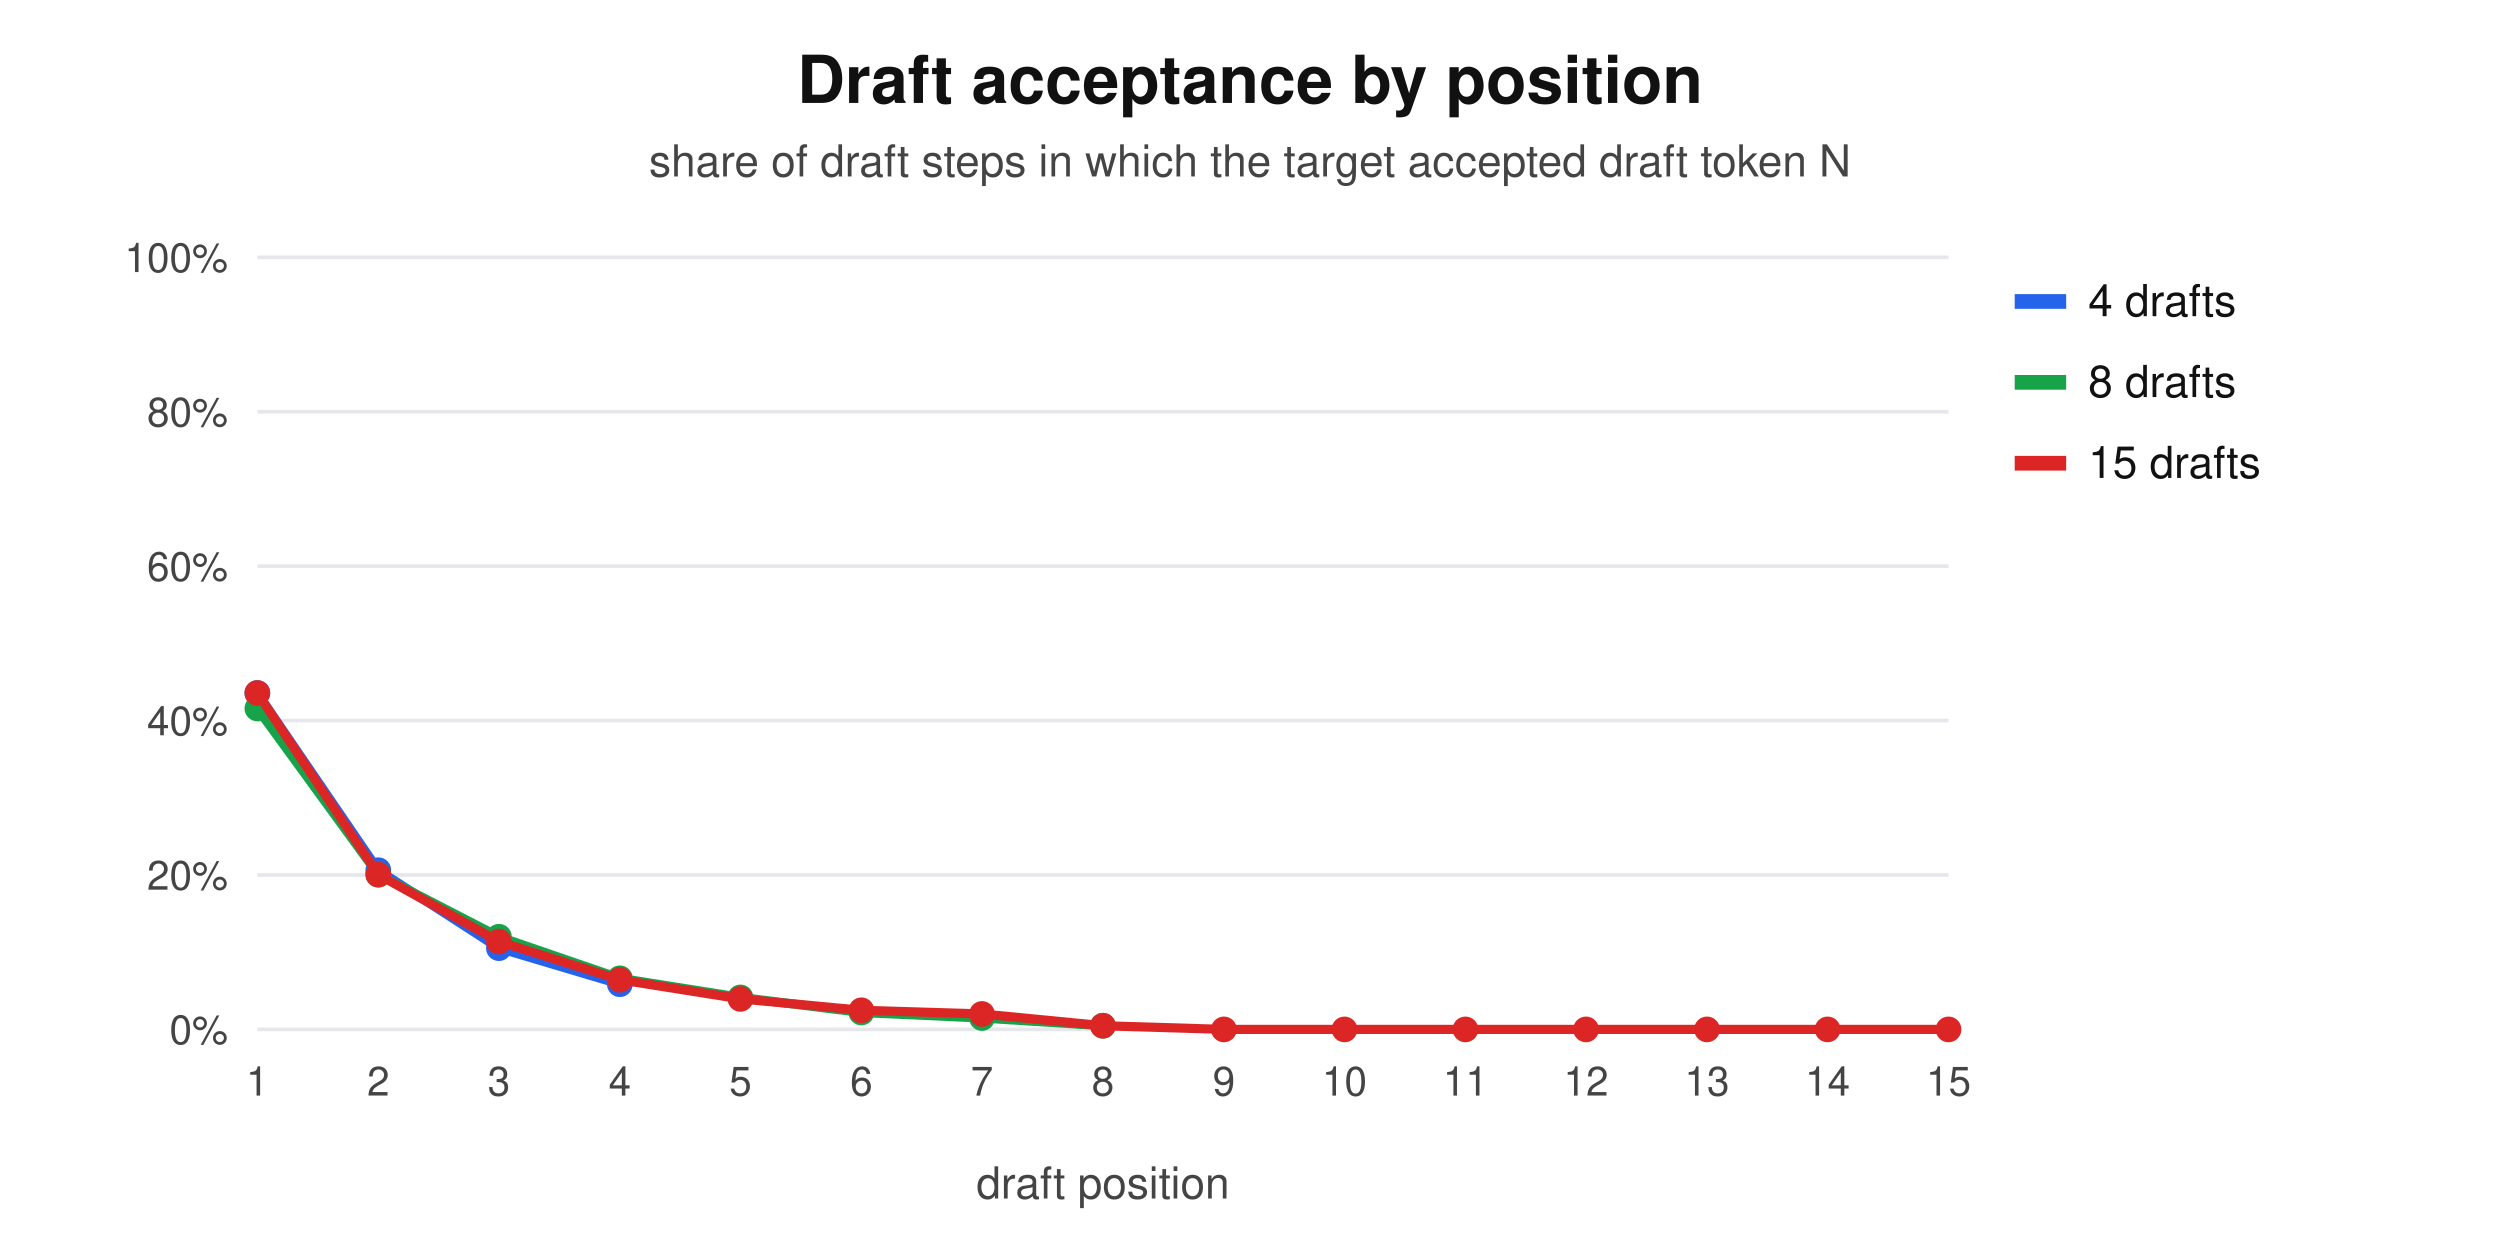
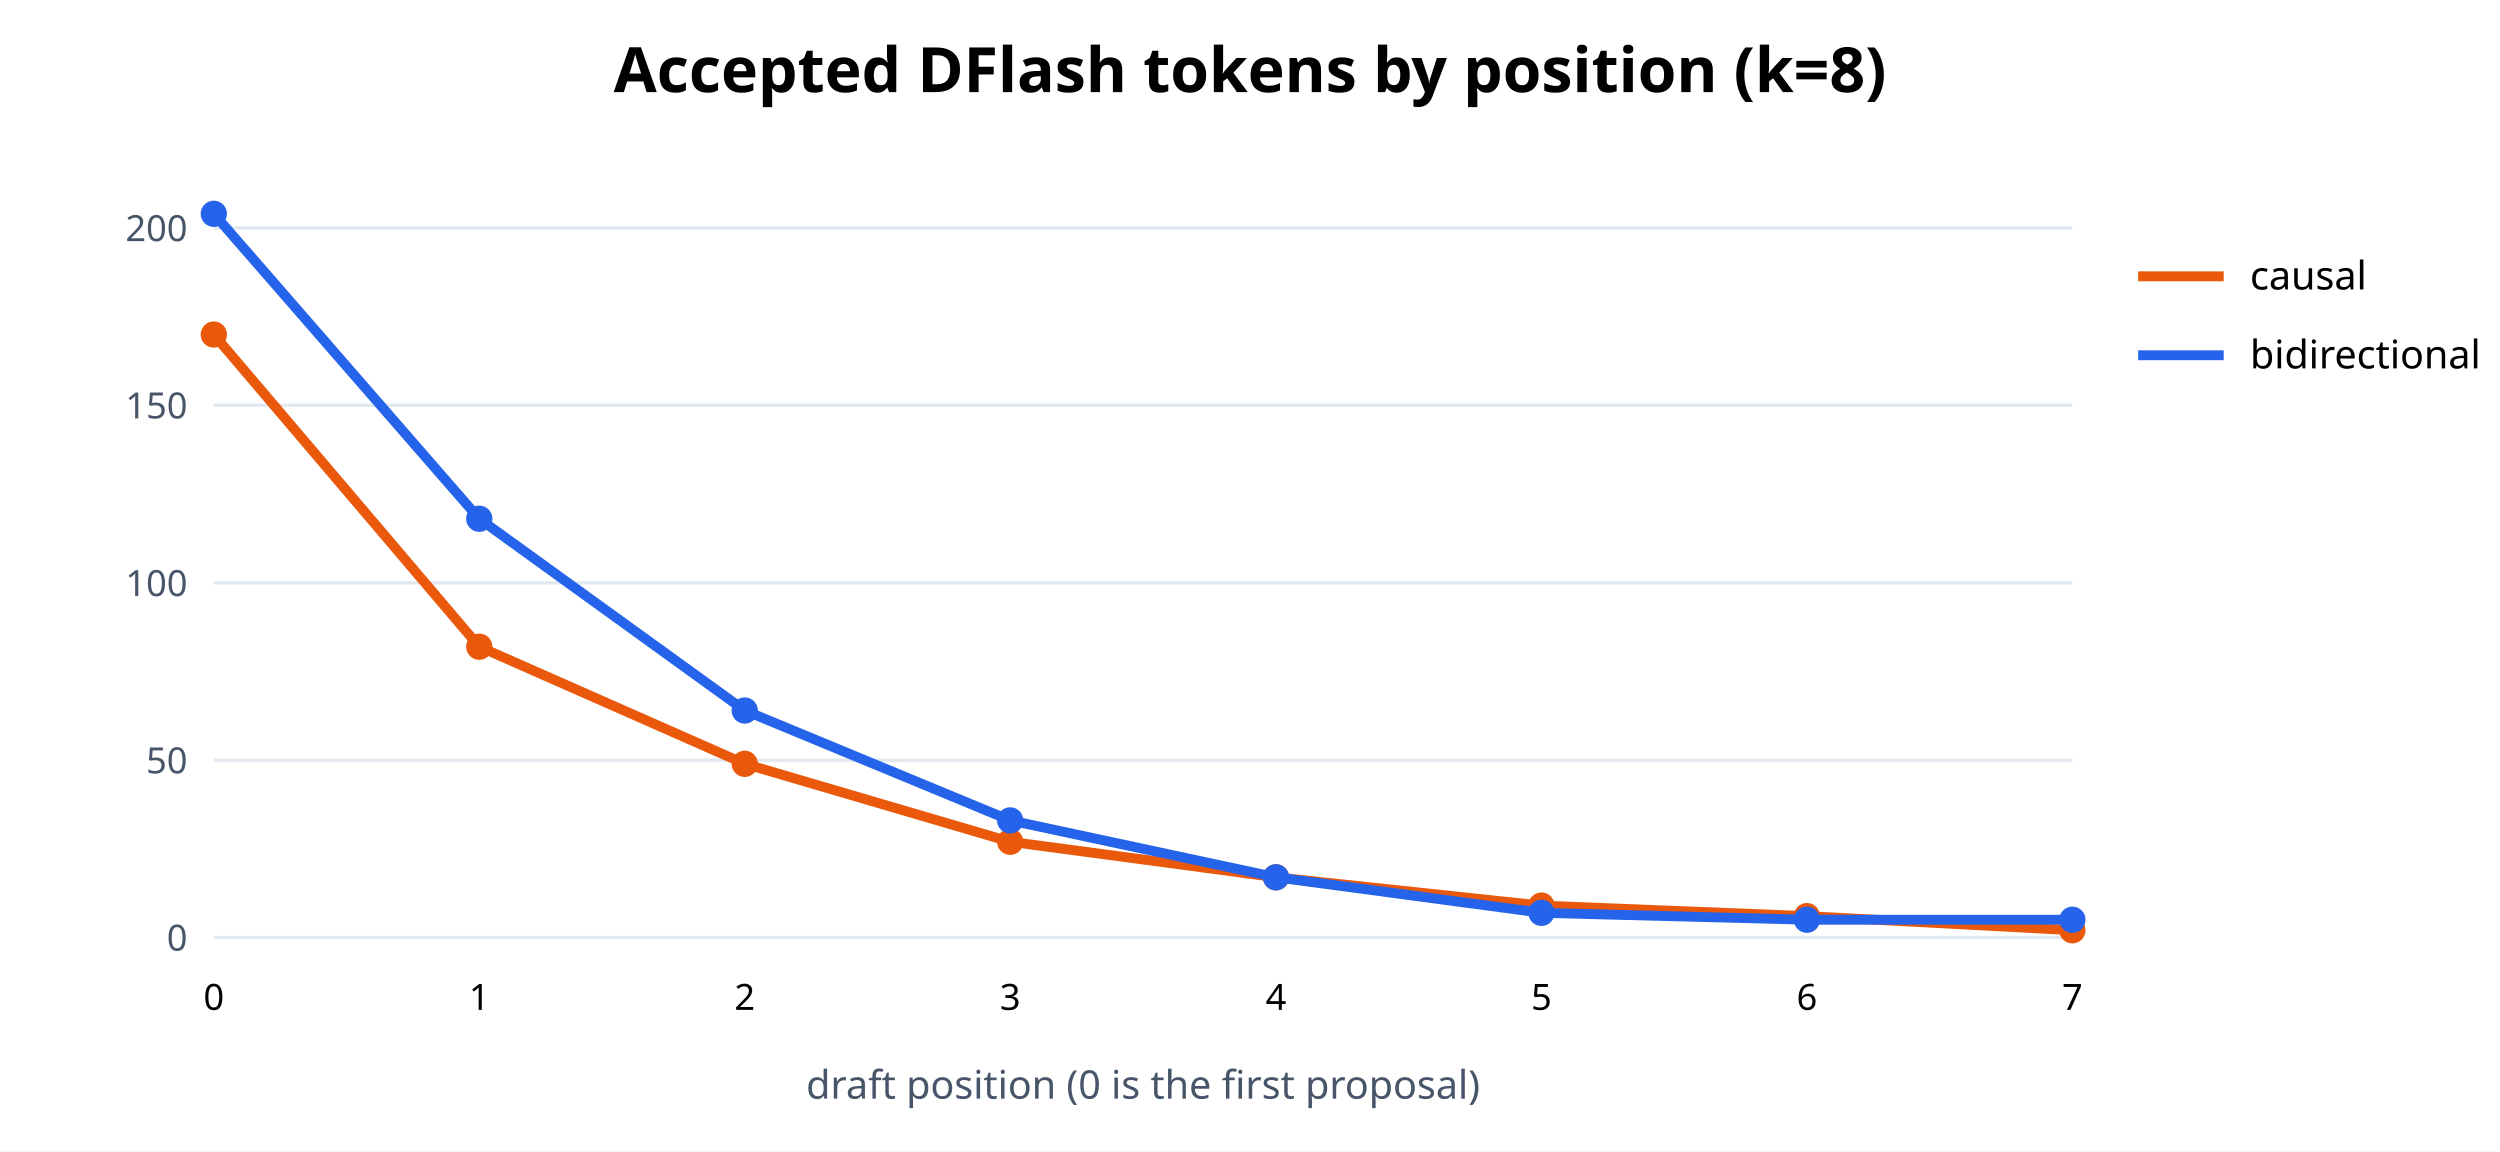
- <svg xmlns="http://www.w3.org/2000/svg" width="680" height="340" viewBox="0 0 680 340" font-family="Helvetica, Arial, sans-serif" role="img" aria-labelledby="t d">
-   <rect width="680" height="340" fill="#fff" />
-   <text x="340.0" y="28" text-anchor="middle" font-size="18" font-weight="bold" fill="#111">Draft acceptance by position</text>
-   <text x="340.0" y="48" text-anchor="middle" font-size="12" fill="#444">share of draft steps in which the target accepted draft token N</text>
-   <line x1="70" y1="280.0" x2="530" y2="280.0" stroke="#e5e7eb" />
-   <text x="62" y="284.0" text-anchor="end" font-size="11" fill="#444">0%</text>
-   <line x1="70" y1="238.0" x2="530" y2="238.0" stroke="#e5e7eb" />
-   <text x="62" y="242.0" text-anchor="end" font-size="11" fill="#444">20%</text>
-   <line x1="70" y1="196.0" x2="530" y2="196.0" stroke="#e5e7eb" />
-   <text x="62" y="200.0" text-anchor="end" font-size="11" fill="#444">40%</text>
-   <line x1="70" y1="154.0" x2="530" y2="154.0" stroke="#e5e7eb" />
-   <text x="62" y="158.0" text-anchor="end" font-size="11" fill="#444">60%</text>
-   <line x1="70" y1="112.0" x2="530" y2="112.0" stroke="#e5e7eb" />
-   <text x="62" y="116.0" text-anchor="end" font-size="11" fill="#444">80%</text>
-   <line x1="70" y1="70.0" x2="530" y2="70.0" stroke="#e5e7eb" />
-   <text x="62" y="74.0" text-anchor="end" font-size="11" fill="#444">100%</text>
-   <text x="70.0" y="298" text-anchor="middle" font-size="11" fill="#444">1</text>
-   <text x="102.9" y="298" text-anchor="middle" font-size="11" fill="#444">2</text>
-   <text x="135.7" y="298" text-anchor="middle" font-size="11" fill="#444">3</text>
-   <text x="168.6" y="298" text-anchor="middle" font-size="11" fill="#444">4</text>
-   <text x="201.4" y="298" text-anchor="middle" font-size="11" fill="#444">5</text>
-   <text x="234.3" y="298" text-anchor="middle" font-size="11" fill="#444">6</text>
-   <text x="267.1" y="298" text-anchor="middle" font-size="11" fill="#444">7</text>
-   <text x="300.0" y="298" text-anchor="middle" font-size="11" fill="#444">8</text>
-   <text x="332.9" y="298" text-anchor="middle" font-size="11" fill="#444">9</text>
-   <text x="365.7" y="298" text-anchor="middle" font-size="11" fill="#444">10</text>
-   <text x="398.6" y="298" text-anchor="middle" font-size="11" fill="#444">11</text>
-   <text x="431.4" y="298" text-anchor="middle" font-size="11" fill="#444">12</text>
-   <text x="464.3" y="298" text-anchor="middle" font-size="11" fill="#444">13</text>
-   <text x="497.1" y="298" text-anchor="middle" font-size="11" fill="#444">14</text>
-   <text x="530.0" y="298" text-anchor="middle" font-size="11" fill="#444">15</text>
-   <text x="300.0" y="326" text-anchor="middle" font-size="12" fill="#444">draft position</text>
-   <polyline points="70.0,188.5 102.9,236.7 135.7,257.9 168.6,267.7" fill="none" stroke="#2563eb" stroke-width="2.5" />
-   <circle cx="70.0" cy="188.5" r="3.5" fill="#2563eb" />
-   <circle cx="102.9" cy="236.7" r="3.5" fill="#2563eb" />
-   <circle cx="135.7" cy="257.9" r="3.5" fill="#2563eb" />
-   <circle cx="168.6" cy="267.7" r="3.5" fill="#2563eb" />
-   <rect x="548" y="80" width="14" height="4" fill="#2563eb" />
-   <text x="568" y="86" font-size="12" fill="#111">4 drafts</text>
-   <polyline points="70.0,192.7 102.9,237.9 135.7,254.8 168.6,266.1 201.4,271.3 234.3,275.4 267.1,276.9 300.0,279.0" fill="none" stroke="#16a34a" stroke-width="2.5" />
-   <circle cx="70.0" cy="192.7" r="3.5" fill="#16a34a" />
-   <circle cx="102.9" cy="237.9" r="3.5" fill="#16a34a" />
-   <circle cx="135.7" cy="254.8" r="3.5" fill="#16a34a" />
-   <circle cx="168.6" cy="266.1" r="3.5" fill="#16a34a" />
-   <circle cx="201.4" cy="271.3" r="3.5" fill="#16a34a" />
-   <circle cx="234.3" cy="275.4" r="3.5" fill="#16a34a" />
-   <circle cx="267.1" cy="276.9" r="3.5" fill="#16a34a" />
-   <circle cx="300.0" cy="279.0" r="3.5" fill="#16a34a" />
-   <rect x="548" y="102" width="14" height="4" fill="#16a34a" />
-   <text x="568" y="108" font-size="12" fill="#111">8 drafts</text>
-   <polyline points="70.0,188.5 102.9,237.9 135.7,256.1 168.6,266.5 201.4,271.7 234.3,274.8 267.1,275.8 300.0,279.0 332.9,280.0 365.7,280.0 398.6,280.0 431.4,280.0 464.3,280.0 497.1,280.0 530.0,280.0" fill="none" stroke="#dc2626" stroke-width="2.5" />
-   <circle cx="70.0" cy="188.5" r="3.5" fill="#dc2626" />
-   <circle cx="102.9" cy="237.9" r="3.5" fill="#dc2626" />
-   <circle cx="135.7" cy="256.1" r="3.5" fill="#dc2626" />
-   <circle cx="168.6" cy="266.5" r="3.5" fill="#dc2626" />
-   <circle cx="201.4" cy="271.7" r="3.5" fill="#dc2626" />
-   <circle cx="234.3" cy="274.8" r="3.5" fill="#dc2626" />
-   <circle cx="267.1" cy="275.8" r="3.5" fill="#dc2626" />
-   <circle cx="300.0" cy="279.0" r="3.5" fill="#dc2626" />
-   <circle cx="332.9" cy="280.0" r="3.5" fill="#dc2626" />
-   <circle cx="365.7" cy="280.0" r="3.5" fill="#dc2626" />
-   <circle cx="398.6" cy="280.0" r="3.5" fill="#dc2626" />
-   <circle cx="431.4" cy="280.0" r="3.5" fill="#dc2626" />
-   <circle cx="464.3" cy="280.0" r="3.5" fill="#dc2626" />
-   <circle cx="497.1" cy="280.0" r="3.5" fill="#dc2626" />
-   <circle cx="530.0" cy="280.0" r="3.5" fill="#dc2626" />
-   <rect x="548" y="124" width="14" height="4" fill="#dc2626" />
-   <text x="568" y="130" font-size="12" fill="#111">15 drafts</text>
+ <svg xmlns="http://www.w3.org/2000/svg" width="760" height="350" viewBox="0 0 760 350" role="img">
+   <rect width="760" height="350" fill="white" />
+   <text x="380.0" y="28" text-anchor="middle" font-family="sans-serif" font-size="19" font-weight="700">Accepted DFlash tokens by position (k=8)</text>
+   <line x1="65" y1="285.0" x2="630" y2="285.0" stroke="#e2e8f0" />
+   <text x="57" y="289.0" text-anchor="end" font-family="sans-serif" font-size="11" fill="#475569">0</text>
+   <line x1="65" y1="231.1" x2="630" y2="231.1" stroke="#e2e8f0" />
+   <text x="57" y="235.1" text-anchor="end" font-family="sans-serif" font-size="11" fill="#475569">50</text>
+   <line x1="65" y1="177.2" x2="630" y2="177.2" stroke="#e2e8f0" />
+   <text x="57" y="181.2" text-anchor="end" font-family="sans-serif" font-size="11" fill="#475569">100</text>
+   <line x1="65" y1="123.2" x2="630" y2="123.2" stroke="#e2e8f0" />
+   <text x="57" y="127.2" text-anchor="end" font-family="sans-serif" font-size="11" fill="#475569">150</text>
+   <line x1="65" y1="69.3" x2="630" y2="69.3" stroke="#e2e8f0" />
+   <text x="57" y="73.3" text-anchor="end" font-family="sans-serif" font-size="11" fill="#475569">200</text>
+   <text x="65.0" y="307" text-anchor="middle" font-family="sans-serif" font-size="11">0</text>
+   <text x="145.7" y="307" text-anchor="middle" font-family="sans-serif" font-size="11">1</text>
+   <text x="226.4" y="307" text-anchor="middle" font-family="sans-serif" font-size="11">2</text>
+   <text x="307.1" y="307" text-anchor="middle" font-family="sans-serif" font-size="11">3</text>
+   <text x="387.9" y="307" text-anchor="middle" font-family="sans-serif" font-size="11">4</text>
+   <text x="468.6" y="307" text-anchor="middle" font-family="sans-serif" font-size="11">5</text>
+   <text x="549.3" y="307" text-anchor="middle" font-family="sans-serif" font-size="11">6</text>
+   <text x="630.0" y="307" text-anchor="middle" font-family="sans-serif" font-size="11">7</text>
+   <polyline points="65.0,101.7 145.7,196.6 226.4,232.2 307.1,255.9 387.9,266.7 468.6,275.3 549.3,278.5 630.0,282.8" fill="none" stroke="#ea580c" stroke-width="3" />
+   <circle cx="65.0" cy="101.7" r="4" fill="#ea580c" />
+   <circle cx="145.7" cy="196.6" r="4" fill="#ea580c" />
+   <circle cx="226.4" cy="232.2" r="4" fill="#ea580c" />
+   <circle cx="307.1" cy="255.9" r="4" fill="#ea580c" />
+   <circle cx="387.9" cy="266.7" r="4" fill="#ea580c" />
+   <circle cx="468.6" cy="275.3" r="4" fill="#ea580c" />
+   <circle cx="549.3" cy="278.5" r="4" fill="#ea580c" />
+   <circle cx="630.0" cy="282.8" r="4" fill="#ea580c" />
+   <polyline points="65.0,65.0 145.7,157.7 226.4,216.0 307.1,249.4 387.9,266.7 468.6,277.5 549.3,279.6 630.0,279.6" fill="none" stroke="#2563eb" stroke-width="3" />
+   <circle cx="65.0" cy="65.0" r="4" fill="#2563eb" />
+   <circle cx="145.7" cy="157.7" r="4" fill="#2563eb" />
+   <circle cx="226.4" cy="216.0" r="4" fill="#2563eb" />
+   <circle cx="307.1" cy="249.4" r="4" fill="#2563eb" />
+   <circle cx="387.9" cy="266.7" r="4" fill="#2563eb" />
+   <circle cx="468.6" cy="277.5" r="4" fill="#2563eb" />
+   <circle cx="549.3" cy="279.6" r="4" fill="#2563eb" />
+   <circle cx="630.0" cy="279.6" r="4" fill="#2563eb" />
+   <line x1="650" y1="84" x2="676" y2="84" stroke="#ea580c" stroke-width="3" />
+   <text x="684" y="88" font-family="sans-serif" font-size="12">causal</text>
+   <line x1="650" y1="108" x2="676" y2="108" stroke="#2563eb" stroke-width="3" />
+   <text x="684" y="112" font-family="sans-serif" font-size="12">bidirectional</text>
+   <text x="347.5" y="334" text-anchor="middle" font-family="sans-serif" font-size="12" fill="#475569">draft position (0 is the first proposal)</text>
</svg>
